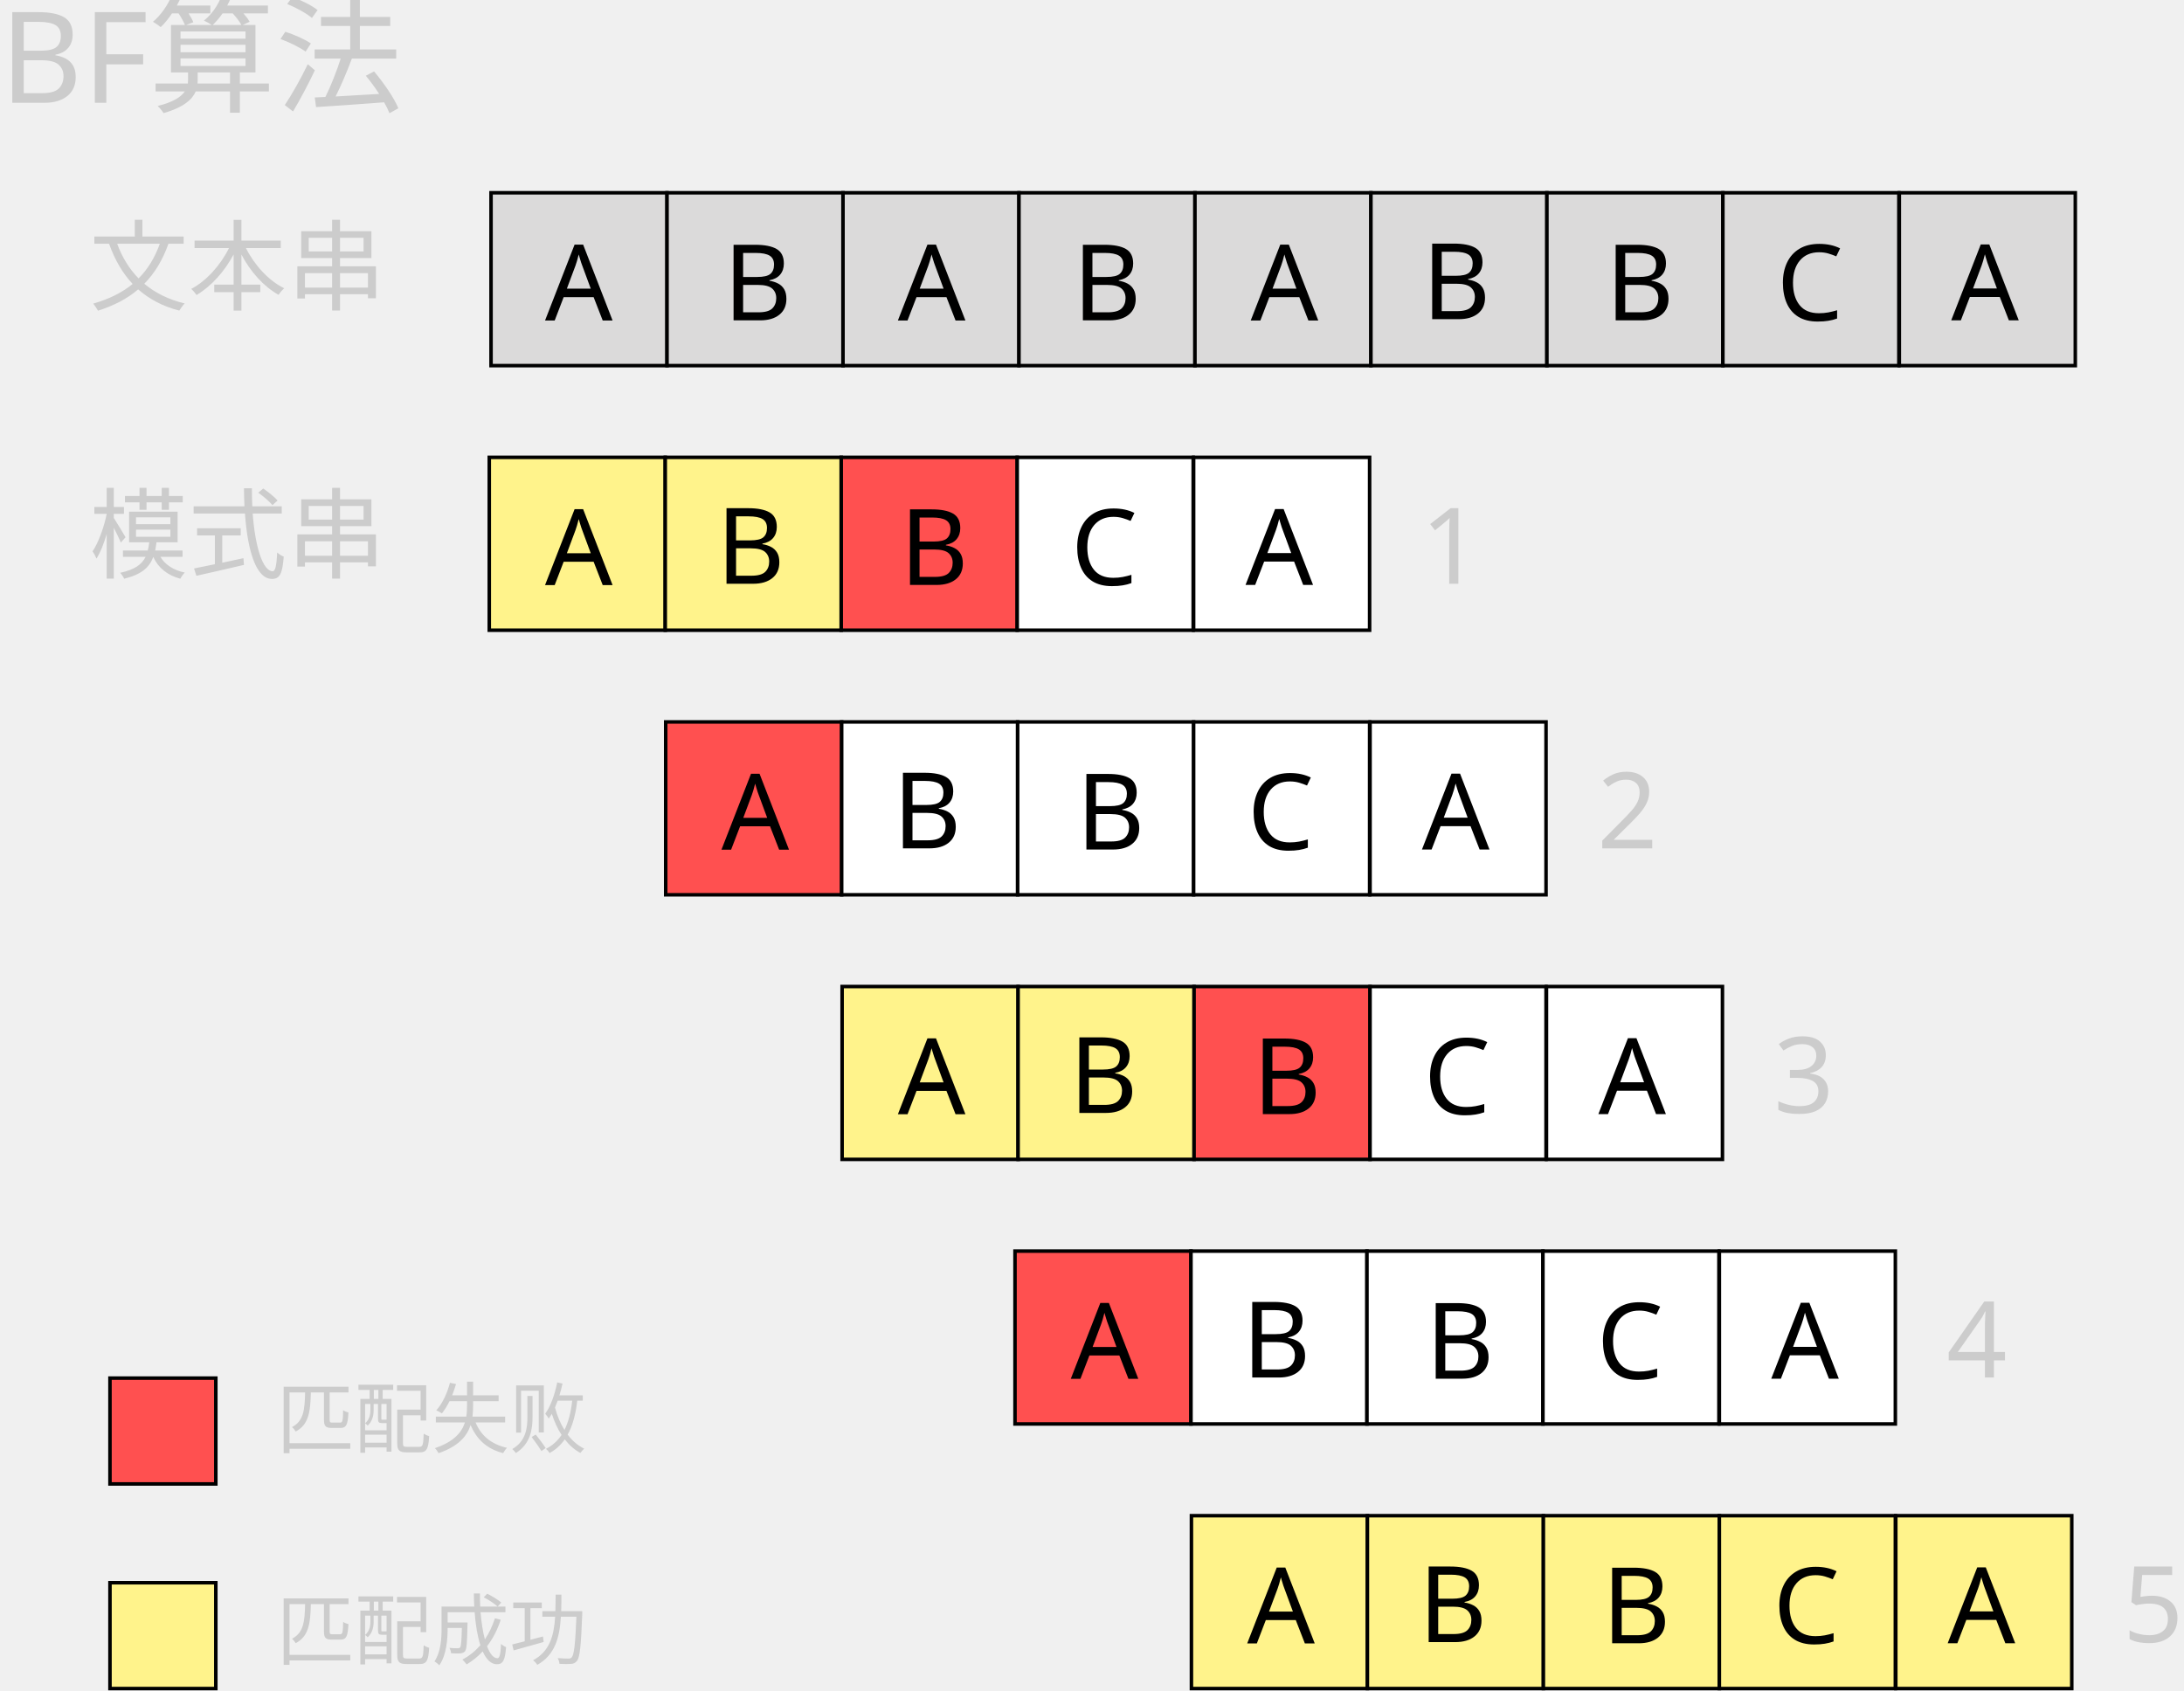
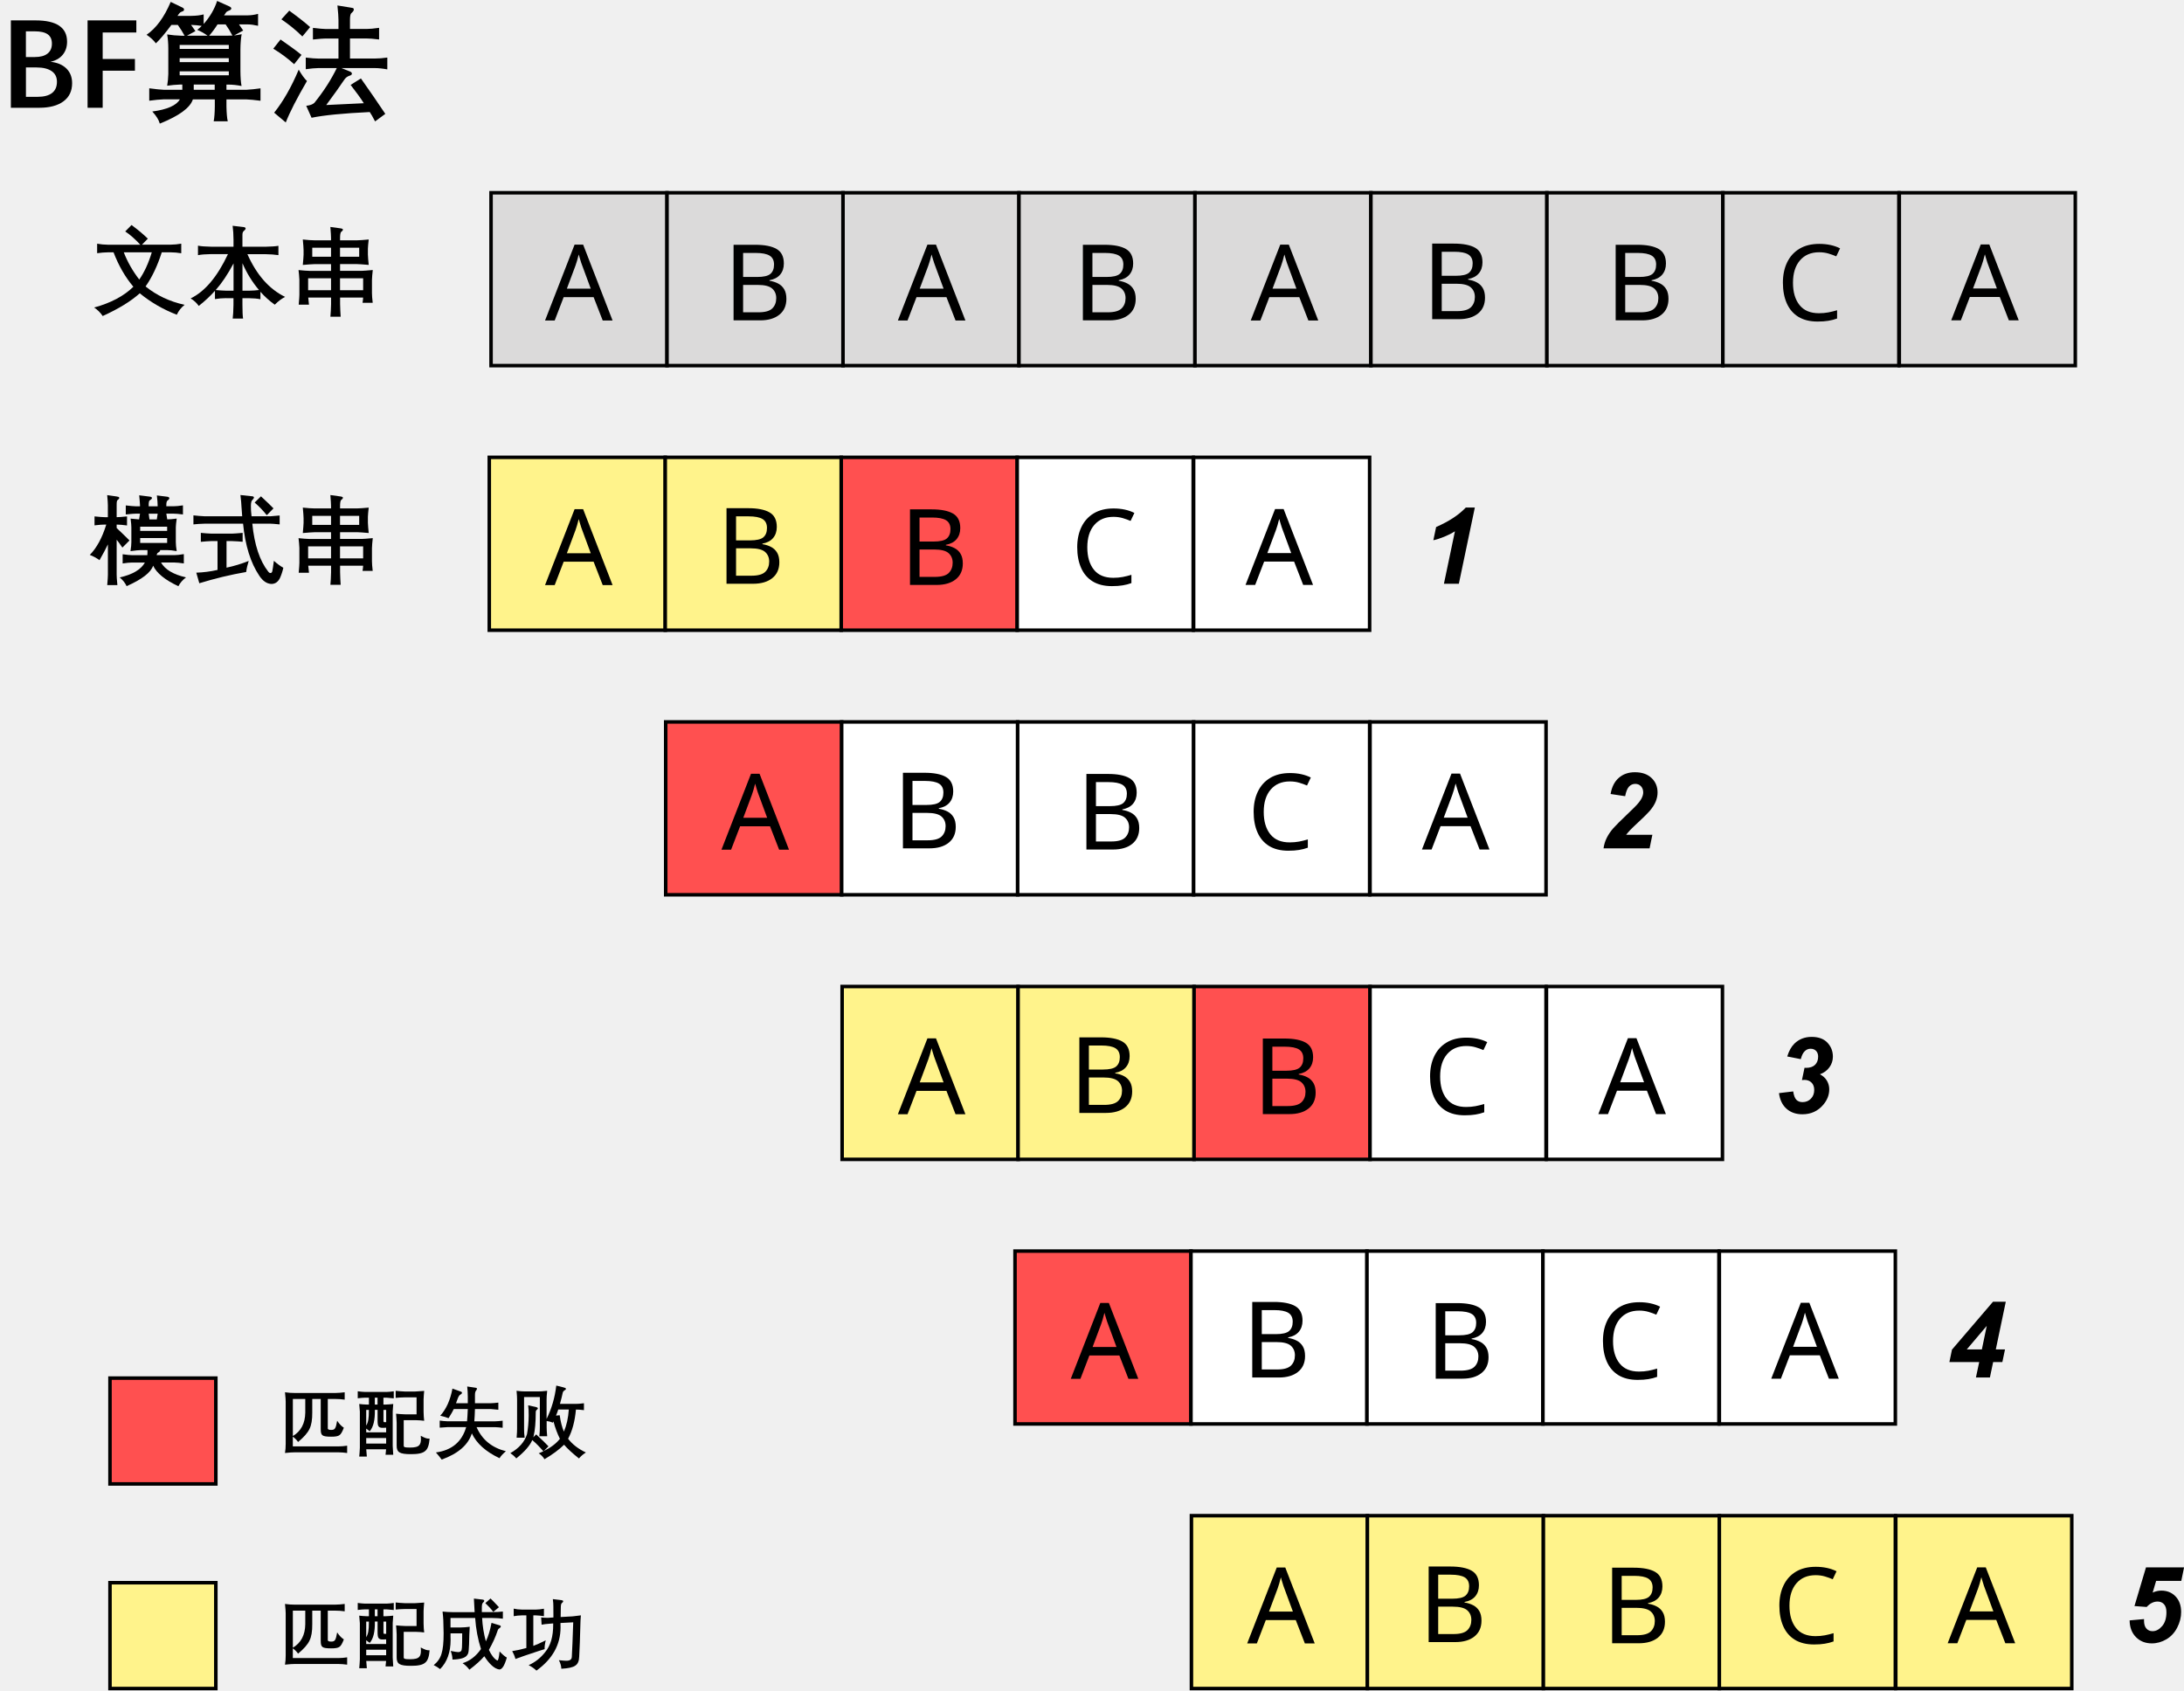
- <svg xmlns="http://www.w3.org/2000/svg" version="1.1" id="图层_1" x="0px" y="0px" viewBox="0 0 618.977 479.142" style="enable-background:new 0 0 618.977 479.142;" xml:space="preserve">
+ <svg xmlns="http://www.w3.org/2000/svg" version="1.1" id="图层_1" x="0px" y="0px" viewBox="0 0 618.98 479.14" style="enable-background:new 0 0 618.98 479.14;" xml:space="preserve">
  <style type="text/css">
	.st0{fill:#DBDADA;stroke:#000000;stroke-miterlimit:10;}
	.st1{font-family:'ArialMT';}
	.st2{font-size:30px;}
- 	.st3{fill:#CCCCCC;}
- 	.st4{font-family:'DengXian-Bold';}
- 	.st5{font-size:28px;}
- 	.st6{fill:#FFF38B;stroke:#000000;stroke-miterlimit:10;}
- 	.st7{fill:#FF5050;stroke:#000000;stroke-miterlimit:10;}
- 	.st8{font-size:22px;}
- 	.st9{font-size:36px;}
- 	.st10{fill:#FFFFFF;stroke:#000000;stroke-miterlimit:10;}
- 	.st11{font-family:'Arial-BoldItalicMT';}
+ 	.st3{fill:#FFF38B;stroke:#000000;stroke-miterlimit:10;}
+ 	.st4{fill:#FF5050;stroke:#000000;stroke-miterlimit:10;}
+ 	.st5{fill:#FFFFFF;stroke:#000000;stroke-miterlimit:10;}
</style>
-   <rect x="139.167" y="54.642" class="st0" width="49.875" height="49" />
-   <rect x="189.042" y="54.642" class="st0" width="49.875" height="49" />
-   <rect x="238.917" y="54.642" class="st0" width="49.875" height="49" />
-   <rect x="288.792" y="54.642" class="st0" width="49.875" height="49" />
-   <rect x="338.667" y="54.642" class="st0" width="49.875" height="49" />
-   <rect x="388.542" y="54.642" class="st0" width="49.875" height="49" />
-   <rect x="438.417" y="54.642" class="st0" width="49.875" height="49" />
-   <rect x="488.292" y="54.642" class="st0" width="49.875" height="49" />
+   <rect x="139.17" y="54.64" class="st0" width="49.88" height="49" />
+   <rect x="189.04" y="54.64" class="st0" width="49.88" height="49" />
+   <rect x="238.92" y="54.64" class="st0" width="49.88" height="49" />
+   <rect x="288.79" y="54.64" class="st0" width="49.88" height="49" />
+   <rect x="338.67" y="54.64" class="st0" width="49.88" height="49" />
+   <rect x="388.54" y="54.64" class="st0" width="49.88" height="49" />
+   <rect x="438.42" y="54.64" class="st0" width="49.88" height="49" />
+   <rect x="488.29" y="54.64" class="st0" width="49.88" height="49" />
  <text transform="matrix(1 0 0 1 154.4731 90.8511)" class="st1 st2">A</text>
  <text transform="matrix(1 0 0 1 254.4731 90.8511)" class="st1 st2">A</text>
  <text transform="matrix(1 0 0 1 205 90.8081)" class="st1 st2">B</text>
  <text transform="matrix(1 0 0 1 354.4731 90.8511)" class="st1 st2">A</text>
  <text transform="matrix(1 0 0 1 304 90.8081)" class="st1 st2">B</text>
  <text transform="matrix(1 0 0 1 403 90.4751)" class="st1 st2">B</text>
-   <rect x="538.292" y="54.642" class="st0" width="49.875" height="49" />
+   <rect x="538.29" y="54.64" class="st0" width="49.88" height="49" />
  <text transform="matrix(1 0 0 1 455 90.8081)" class="st1 st2">B</text>
  <text transform="matrix(1 0 0 1 503.4731 90.8511)" class="st1 st2">C</text>
  <text transform="matrix(1 0 0 1 553 90.8081)" class="st1 st2">A</text>
-   <text transform="matrix(1 0 0 1 25.333 85.8081)" class="st3 st4 st5">文本串</text>
-   <text transform="matrix(1 0 0 1 25.333 161.8081)" class="st3 st4 st5">模式串</text>
-   <rect x="31.167" y="448.642" class="st6" width="30" height="30" />
-   <rect x="31.167" y="390.642" class="st7" width="30" height="30" />
-   <text transform="matrix(1 0 0 1 78.333 410.1416)" class="st3 st4 st8">匹配失败</text>
-   <text transform="matrix(1 0 0 1 78.333 470.1416)" class="st3 st4 st8">匹配成功</text>
-   <text transform="matrix(1 0 0 1 0 29.1416)" class="st3 st4 st9">BF算法</text>
-   <rect x="138.667" y="129.642" class="st6" width="49.875" height="49" />
-   <rect x="188.542" y="129.642" class="st6" width="49.875" height="49" />
-   <rect x="238.417" y="129.642" class="st7" width="49.875" height="49" />
-   <rect x="288.292" y="129.642" class="st10" width="49.875" height="49" />
+   <g>
+     <path d="M35.49,65.61l1.79-1.83c0.14,0.11,0.33,0.26,0.59,0.45c1.53,1.16,2.88,2.3,4.03,3.42l-1.67,1.71h8   c1.13-0.02,2.18-0.11,3.14-0.29v2.72c-0.98-0.17-2.01-0.26-3.09-0.27h-2.43c-1.24,3.86-2.77,7.09-4.59,9.68   c3.14,2.54,6.83,4.28,11.06,5.21c-0.98,0.77-1.71,1.71-2.21,2.8c-3.84-1.47-7.34-3.49-10.5-6.07c-2.5,2.25-6,4.4-10.5,6.44   c-0.67-0.98-1.48-1.79-2.43-2.41c4.74-1.29,8.44-3.26,11.12-5.89c-2.31-2.73-4.18-5.98-5.62-9.76h-1.49   c-1.05,0.02-2.1,0.1-3.16,0.25v-2.69c0.98,0.18,2,0.28,3.05,0.29h9.19C38.24,67.72,36.82,66.47,35.49,65.61z M35.08,71.52   c1.05,2.72,2.51,5.29,4.39,7.72c1.45-2.08,2.63-4.65,3.55-7.72H35.08z" />
+     <path d="M64.11,84.51c-1.12,0.01-2.18,0.1-3.19,0.27v-2.35c-1.27,1.44-2.8,2.87-4.59,4.29c-0.58-0.84-1.35-1.55-2.3-2.13   c4.05-1.96,7.57-6.15,10.58-12.56H59.8c-1.57,0.02-2.8,0.12-3.69,0.3v-2.69c0.86,0.17,2.09,0.27,3.69,0.29h6.38v-2.05   c-0.01-1.37-0.09-2.66-0.25-3.88l3.1,0.36c0.37,0.05,0.57,0.18,0.58,0.38c0.01,0.2-0.15,0.44-0.5,0.71   c-0.26,0.22-0.4,0.57-0.4,1.07v3.42h6.51c1.59-0.03,2.82-0.11,3.69-0.26v2.64c-1.04-0.16-2.27-0.25-3.69-0.27h-5.1   c2.62,5.88,6.18,9.92,10.69,12.11c-0.97,0.48-1.95,1.22-2.94,2.21c-1.53-1.1-2.88-2.32-4.06-3.66v2.12   c-0.89-0.19-1.96-0.29-3.19-0.3h-1.91v1.87c0,1.83,0.06,3.13,0.18,3.9h-2.94c0.12-0.88,0.19-2.18,0.22-3.9v-1.87H64.11z    M66.18,74.68c-1.61,3.04-3.29,5.55-5.04,7.53c1.18,0.11,2.17,0.17,2.97,0.19h2.08V74.68z M70.64,82.4   c0.98-0.02,1.9-0.08,2.76-0.19c-1.91-2.26-3.47-4.79-4.68-7.59v7.78H70.64z" />
+     <path d="M84.61,76.55c1.22,0.13,2.25,0.21,3.08,0.23h6.13v-1.91h-4.65c-0.78,0.02-1.9,0.1-3.35,0.23c0.13-1.37,0.2-2.34,0.22-2.91   v-1.26c-0.01-0.6-0.08-1.61-0.22-3.04c1.38,0.15,2.49,0.22,3.35,0.23h4.65v-0.67c0-0.52-0.06-1.56-0.19-3.12l2.67,0.37   c0.56,0.06,0.85,0.18,0.89,0.34c0.05,0.16-0.13,0.42-0.56,0.75c-0.16,0.25-0.25,0.83-0.25,1.74v0.59h4.76   c0.69-0.01,1.81-0.09,3.36-0.23c-0.13,1.1-0.21,1.96-0.23,2.58v1.71c0.03,0.71,0.1,1.68,0.23,2.91c-1.66-0.15-2.78-0.22-3.36-0.23   h-4.76v1.91h6.15c0.42,0,1.46-0.08,3.12-0.23c-0.13,1.12-0.21,2.06-0.23,2.83v3.73c0,0.62,0.07,1.53,0.21,2.73h-2.88   c0.11-0.63,0.16-1.12,0.16-1.48h-6.52v1.87c0.03,1.27,0.08,2.45,0.16,3.55h-2.91c0.09-0.87,0.15-2.05,0.19-3.55v-1.87h-6.47   c0.04,0.52,0.1,1.19,0.21,2.01h-2.91c0.13-1.51,0.19-2.44,0.19-2.78v-4.28C84.8,78.33,84.72,77.4,84.61,76.55z M93.82,82.27v-3.39   h-6.49v3.39H93.82z M88.5,70.22v2.56h5.32v-2.56H88.5z M96.37,70.22v2.56h5.43v-2.56H96.37z M96.37,78.88v3.39h6.55v-3.39H96.37z" />
+   </g>
+   <g>
+     <path d="M30.12,148.7h-0.45c-0.55-0.01-1.51,0.06-2.88,0.22v-2.54c1.36,0.14,2.32,0.21,2.88,0.22h0.9v-3.39   c0-0.52-0.06-1.47-0.19-2.86l2.6,0.37c0.48,0.07,0.74,0.16,0.77,0.25c0.03,0.1,0.05,0.16,0.05,0.2c0,0.16-0.16,0.36-0.48,0.59   c-0.18,0.06-0.27,0.55-0.26,1.45v3.39c0.57,0,1.55-0.07,2.94-0.22v2.57c-1.19-0.16-2.17-0.25-2.94-0.25v0.97   c1.57,1.49,2.78,2.66,3.64,3.53l-2.01,2.02c-0.05-0.06-0.11-0.16-0.21-0.29c-0.62-0.92-1.09-1.56-1.42-1.93v9.91   c-0.01,0.44,0.06,1.42,0.21,2.94h-2.88c0.13-1.45,0.19-2.43,0.19-2.94v-8.6c-0.56,1.19-1.35,2.68-2.38,4.48   c-0.85-0.62-1.76-1.12-2.75-1.49C27.39,155.34,28.95,152.47,30.12,148.7z M38.53,143.52h1.15v-0.26c-0.01-0.53-0.09-1.48-0.23-2.86   l2.94,0.37c0.44,0.05,0.67,0.18,0.68,0.37c0.02,0.19-0.18,0.42-0.6,0.67c-0.23,0.09-0.34,0.57-0.33,1.45v0.26h2.54v-0.26   c0-0.59-0.07-1.53-0.22-2.82l2.91,0.36c0.37,0.05,0.58,0.17,0.62,0.38c0.02,0.22-0.14,0.45-0.48,0.68   c-0.26,0.15-0.38,0.61-0.37,1.39v0.26h2c0.73,0,1.63-0.09,2.71-0.26v2.58c-1.17-0.15-2.07-0.23-2.71-0.23h-2   c0.02,0.18,0.07,0.51,0.15,0.98c0.05,0.29,0.09,0.51,0.11,0.64c0.63,0,1.52-0.07,2.68-0.22c-0.16,1.19-0.25,2.01-0.25,2.49v4.17   c0,0.67,0.08,1.53,0.25,2.56c-1.11-0.2-2.02-0.3-2.73-0.29h-1.97c0.05,0.25-0.16,0.5-0.62,0.75c-0.16,0.08-0.29,0.31-0.38,0.68   h5.03c0.73-0.01,1.63-0.1,2.69-0.29v2.64c-1.1-0.16-2-0.25-2.69-0.26h-3.77c1.13,2,3.49,3.4,7.08,4.22   c-0.96,0.72-1.68,1.55-2.16,2.5c-3.78-1.76-6.17-3.7-7.16-5.82c-0.63,1.92-3.13,3.86-7.51,5.8c-0.42-0.9-1.07-1.73-1.96-2.47   c3.65-0.82,6.03-2.23,7.14-4.22h-3.64c-0.65,0-1.54,0.09-2.67,0.26v-2.61c1.23,0.17,2.12,0.26,2.67,0.26h4.33   c0.03-0.2,0.04-0.46,0.04-0.79c0-0.22,0-0.43-0.01-0.64h-2.01c-0.5,0-1.44,0.1-2.8,0.29c0.17-1.05,0.25-1.9,0.25-2.56v-4.12   c0.01-0.48-0.06-1.33-0.22-2.54c1.19,0.13,2,0.2,2.41,0.22c0.02-0.14,0.05-0.36,0.11-0.67c0.09-0.51,0.14-0.83,0.15-0.96h-1.15   c-0.4-0.01-1.36,0.07-2.88,0.23v-2.56C37.01,143.43,37.97,143.51,38.53,143.52z M39.73,150.49h7.64v-1.2h-7.64V150.49z    M39.73,152.52v1.38h7.64v-1.38H39.73z M42.14,145.61c0.06,0.6,0.14,1.14,0.22,1.63h2.08c0.13-0.73,0.21-1.27,0.25-1.63H42.14z" />
+     <path d="M58.06,146.35h10.58c-0.05-0.37-0.1-1.11-0.16-2.2c-0.01-0.17-0.02-0.3-0.03-0.38c-0.03-0.83-0.13-1.98-0.31-3.45   l3.42,0.37c0.27,0.05,0.41,0.16,0.41,0.33c0,0.17-0.15,0.41-0.44,0.71c-0.26,0.19-0.41,0.73-0.42,1.61   c-0.02,0.86,0.04,1.86,0.18,3.01h5.32c0.39-0.01,1.28-0.09,2.65-0.23v2.53c-1.34-0.14-2.22-0.21-2.65-0.21h-5.1   c0.59,6,2.1,10.53,4.51,13.59c0.22,0.29,0.44,0.43,0.68,0.4c0.23-0.02,0.39-0.19,0.47-0.49s0.23-1.3,0.45-2.97   c0.94,0.84,1.83,1.5,2.68,1.97c-0.21,0.98-0.52,1.94-0.94,2.88c-0.54,1.12-1.34,1.69-2.42,1.71c-1.29-0.05-2.44-0.81-3.43-2.3   c-2.48-3.67-4.02-8.6-4.62-14.79H58.06c-1.29,0.04-2.37,0.1-3.24,0.21v-2.56C55.8,146.2,56.88,146.29,58.06,146.35z M55.63,162.33   c2-0.06,4-0.32,6.02-0.78v-8.18h-1.65c-0.98,0.04-2.01,0.11-3.08,0.22v-2.54c1.09,0.11,2.12,0.18,3.08,0.22h5.69   c0.77-0.03,1.8-0.1,3.08-0.22v2.52c-0.91-0.09-1.94-0.15-3.08-0.19H64.2v7.53c2.11-0.44,4.21-1.08,6.29-1.91   c-0.35,1.08-0.59,2.12-0.72,3.14c-4.47,0.77-8.89,1.84-13.28,3.19L55.63,162.33z M72.17,142.45l1.79-1.76   c1.59,1.47,2.78,2.61,3.55,3.42l-1.9,1.93C74.55,144.71,73.4,143.52,72.17,142.45z" />
+     <path d="M84.61,152.55c1.22,0.13,2.25,0.21,3.08,0.23h6.13v-1.91h-4.65c-0.78,0.02-1.9,0.1-3.35,0.23c0.13-1.37,0.2-2.34,0.22-2.91   v-1.26c-0.01-0.6-0.08-1.61-0.22-3.04c1.38,0.15,2.49,0.22,3.35,0.23h4.65v-0.67c0-0.52-0.06-1.56-0.19-3.12l2.67,0.37   c0.56,0.06,0.85,0.18,0.89,0.34c0.05,0.16-0.13,0.42-0.56,0.75c-0.16,0.25-0.25,0.83-0.25,1.74v0.59h4.76   c0.69-0.01,1.81-0.09,3.36-0.23c-0.13,1.1-0.21,1.96-0.23,2.58v1.71c0.03,0.71,0.1,1.68,0.23,2.91c-1.66-0.15-2.78-0.22-3.36-0.23   h-4.76v1.91h6.15c0.42,0,1.46-0.08,3.12-0.23c-0.13,1.12-0.21,2.06-0.23,2.83v3.73c0,0.62,0.07,1.53,0.21,2.73h-2.88   c0.11-0.63,0.16-1.12,0.16-1.48h-6.52v1.87c0.03,1.27,0.08,2.45,0.16,3.55h-2.91c0.09-0.87,0.15-2.05,0.19-3.55v-1.87h-6.47   c0.04,0.52,0.1,1.19,0.21,2.01h-2.91c0.13-1.51,0.19-2.44,0.19-2.78v-4.28C84.8,154.33,84.72,153.4,84.61,152.55z M93.82,158.27   v-3.39h-6.49v3.39H93.82z M88.5,146.22v2.56h5.32v-2.56H88.5z M96.37,146.22v2.56h5.43v-2.56H96.37z M96.37,154.88v3.39h6.55v-3.39   H96.37z" />
+   </g>
+   <rect x="31.17" y="448.64" class="st3" width="30" height="30" />
+   <rect x="31.17" y="390.64" class="st4" width="30" height="30" />
+   <g>
+     <path d="M80.77,394.66c0.97,0.14,1.9,0.21,2.79,0.2H95c0.85-0.01,1.75-0.08,2.69-0.2v2.09c-0.87-0.13-1.77-0.19-2.69-0.19H92.9   v8.27c-0.04,0.35,0.29,0.52,1.01,0.5c0.52,0.01,0.87-0.14,1.05-0.47c0.21-0.29,0.41-1,0.6-2.13c0.59,0.9,1.22,1.55,1.89,1.98   c-0.44,1.18-0.86,1.88-1.25,2.11c-0.38,0.3-1.16,0.44-2.34,0.43c-1.32,0.01-2.14-0.12-2.46-0.4c-0.19-0.14-0.32-0.34-0.39-0.61   c-0.07-0.24-0.11-0.64-0.11-1.19v-8.49h-2.4v3.85c0.02,2.02-0.24,3.56-0.78,4.63c-0.5,1.1-1.58,2.33-3.24,3.71   c-0.37-0.54-0.86-1.04-1.49-1.51V410h12.89c0.81,0,1.65-0.07,2.51-0.2v2.07c-0.91-0.12-1.75-0.19-2.51-0.19H83.52   c-0.59-0.01-1.5,0.06-2.75,0.19c0.14-0.77,0.2-1.66,0.2-2.66v-11.88C80.98,396.9,80.91,396.02,80.77,394.66z M83,396.56v10.51   c2.31-1.38,3.48-3.59,3.52-6.66v-3.85H83z" />
+     <path d="M111.6,394.38v2c-0.93-0.11-1.62-0.17-2.07-0.19h-0.86v1.96h0.53c0.79-0.03,1.54-0.09,2.25-0.17   c-0.09,0.93-0.14,1.62-0.15,2.06v9.82c0.03,0.79,0.08,1.64,0.15,2.52h-2.18c0.01-0.06,0.02-0.17,0.03-0.31   c0.09-0.69,0.13-1.1,0.13-1.25h-5.63c0.01,0.08,0.02,0.21,0.03,0.4c0.06,0.82,0.1,1.37,0.14,1.67h-2.16   c0.08-0.77,0.14-1.61,0.18-2.52v-10.24c-0.02-0.49-0.08-1.21-0.18-2.15c0.72,0.09,1.48,0.15,2.29,0.17h0.46v-1.96h-1.05   c-0.52,0.01-1.22,0.07-2.12,0.17v-1.98c0.8,0.11,1.51,0.17,2.12,0.19h6C110.17,394.55,110.86,394.48,111.6,394.38z M104.78,405.71   c-0.27-0.22-0.6-0.48-0.99-0.76v1.07h5.65v-1.32c-0.21,0.03-0.54,0.04-0.99,0.04c-0.62,0.01-1.01-0.15-1.19-0.47   c-0.1-0.16-0.17-0.38-0.2-0.67c-0.04-0.25-0.05-0.66-0.05-1.24v-2.71h-0.77C106.3,402.51,105.82,404.53,104.78,405.71z    M103.79,399.66v4.45c0.3-0.5,0.5-1.06,0.6-1.69c0.11-0.6,0.16-1.52,0.16-2.76H103.79z M109.44,407.63h-5.65v1.58h5.65V407.63z    M106.23,396.19v1.96H107v-1.96H106.23z M108.92,403.14c0.26,0,0.44-0.01,0.53-0.02v-3.46h-0.77v2.93   C108.66,402.97,108.74,403.15,108.92,403.14z M120.22,402.74c-0.64-0.09-1.41-0.15-2.31-0.17h-3.49v7.14   c-0.02,0.26,0.08,0.44,0.31,0.51c0.23,0.08,0.73,0.11,1.49,0.11c1.35,0.01,2.21-0.21,2.6-0.68c0.32-0.32,0.48-0.9,0.48-1.73   c0-0.28-0.02-0.59-0.05-0.92c0.64,0.34,1.13,0.57,1.47,0.67c0.34,0.11,0.68,0.16,1.04,0.13c-0.14,1.82-0.56,2.99-1.28,3.52   c-0.67,0.61-2.01,0.9-4.03,0.88c-1.59,0.01-2.66-0.15-3.22-0.5c-0.56-0.32-0.83-0.96-0.81-1.94v-6.47   c-0.04-0.95-0.09-1.8-0.17-2.55c0.87,0.09,1.73,0.14,2.56,0.17h3.25v-4.81h-3.37c-0.99,0.02-1.84,0.07-2.55,0.15v-2.01   c0.71,0.09,1.56,0.16,2.55,0.2h2.98c0.84-0.04,1.69-0.09,2.55-0.17c-0.08,0.81-0.14,1.62-0.17,2.42v3.51   C120.07,401.16,120.12,402,120.22,402.74z" />
+     <path d="M123.55,411.72c4.5-0.62,7.36-3.01,8.57-7.18h-5.34c-0.26,0-0.98,0.05-2.16,0.15v-2c0.75,0.1,1.47,0.17,2.16,0.19h5.59   c0.08-0.84,0.15-1.99,0.21-3.47h-3.97c-0.26,0.56-0.72,1.37-1.38,2.43c-0.05,0.07-0.09,0.13-0.11,0.16c-0.8-0.3-1.59-0.53-2.35-0.7   c1.68-1.83,2.84-4.39,3.46-7.68l2.37,0.84c0.24,0.09,0.35,0.21,0.33,0.39c-0.03,0.17-0.18,0.32-0.44,0.47   c-0.27,0.12-0.53,0.5-0.77,1.14l-0.48,1.3h3.34v-1.93c-0.01-1.03-0.07-1.97-0.17-2.81l2.35,0.35c0.24,0.04,0.37,0.09,0.39,0.16   c0.02,0.07,0.03,0.12,0.03,0.15c0,0.12-0.08,0.28-0.24,0.47c-0.23,0.26-0.34,0.72-0.33,1.39v2.22h4.55   c0.52-0.01,1.21-0.07,2.08-0.17v2.02c-1.17-0.13-1.87-0.19-2.08-0.19h-4.55c-0.04,1.36-0.1,2.52-0.18,3.47h5.94   c0.49-0.01,1.19-0.07,2.09-0.17v2c-0.9-0.1-1.59-0.16-2.09-0.17h-5.3c1.55,3.54,4.33,5.82,8.31,6.82c-0.86,0.73-1.46,1.39-1.8,1.98   c-3.9-1.84-6.52-4.19-7.85-7.04c-1.03,3.27-3.89,5.75-8.56,7.43C124.83,413.23,124.28,412.56,123.55,411.72z" />
+     <path d="M148.69,407.53h-2.27c0.09-1.17,0.14-2.02,0.13-2.55v-8.25c0.01-0.44-0.04-1.27-0.15-2.49c1.04,0.13,1.83,0.19,2.37,0.18   h3.7c0.57,0.01,1.44-0.05,2.61-0.18c-0.12,1.15-0.18,1.99-0.17,2.54v5.44c1.43-2.89,2.35-6.05,2.75-9.46l2,0.5   c0.44,0.12,0.67,0.22,0.69,0.3c0.02,0.08,0.04,0.13,0.04,0.15c0,0.14-0.15,0.29-0.46,0.45c-0.26,0.17-0.42,0.44-0.48,0.79   c-0.13,0.67-0.38,1.67-0.75,3h4.49c0.49,0.01,1.26-0.05,2.31-0.18v1.96c-0.93-0.12-1.69-0.18-2.27-0.17   c-0.3,3.32-1.04,6.08-2.22,8.27c1.2,1.58,2.88,2.88,5.04,3.9c-0.81,0.51-1.46,1.07-1.96,1.69c-1.86-1.48-3.27-2.77-4.22-3.89   c-1.43,1.4-3.29,2.78-5.56,4.11c-0.39-0.67-0.93-1.22-1.63-1.68c0.31-0.11,0.76-0.3,1.32-0.57c-1-1.18-2.05-2.25-3.15-3.19   c-0.63,1.54-2.14,3.28-4.53,5.21c-0.44-0.54-1.01-1.04-1.69-1.49c2.46-1.39,4.04-3.18,4.73-5.37c0.3-1.63,0.46-3.4,0.48-5.32   c0.01-1.11-0.04-2.07-0.15-2.87l2.13,0.46c0.37,0.09,0.58,0.2,0.61,0.35c0.04,0.15-0.1,0.34-0.41,0.57h0.02   c-0.14,0.11-0.21,0.3-0.2,0.56c-0.01,2.85-0.2,5.06-0.57,6.64c-0.01,0.04-0.02,0.09-0.04,0.16c-0.04,0.14-0.06,0.25-0.09,0.32   l0.82-0.82c1.53,1.4,2.7,2.54,3.49,3.39l-1.36,1.34c1.98-0.96,3.52-2.12,4.6-3.48c-0.73-1.46-1.34-3.1-1.83-4.93l-0.17,0.35   c-0.58-0.24-1.17-0.4-1.76-0.46v1.8c0,0.62,0.05,1.45,0.15,2.51h-2.23c0.11-1.02,0.16-1.86,0.15-2.51v-8.6h-4.47v8.96   C148.5,405.66,148.57,406.51,148.69,407.53z M161.21,399.55h-3c-0.14,0.5-0.35,1.07-0.63,1.72c0.09-0.01,0.23-0.02,0.41-0.04   c0.15-0.02,0.37-0.04,0.64-0.06c0.26,1.88,0.66,3.43,1.19,4.64C160.59,404.01,161.05,401.93,161.21,399.55z" />
+   </g>
+   <g>
+     <path d="M80.77,454.66c0.97,0.14,1.9,0.21,2.79,0.2H95c0.85-0.01,1.75-0.08,2.69-0.2v2.09c-0.87-0.13-1.77-0.19-2.69-0.19H92.9   v8.27c-0.04,0.35,0.29,0.52,1.01,0.5c0.52,0.01,0.87-0.14,1.05-0.47c0.21-0.29,0.41-1,0.6-2.13c0.59,0.9,1.22,1.55,1.89,1.98   c-0.44,1.18-0.86,1.88-1.25,2.11c-0.38,0.3-1.16,0.44-2.34,0.43c-1.32,0.01-2.14-0.12-2.46-0.4c-0.19-0.14-0.32-0.34-0.39-0.61   c-0.07-0.24-0.11-0.64-0.11-1.19v-8.49h-2.4v3.85c0.02,2.02-0.24,3.56-0.78,4.63c-0.5,1.1-1.58,2.33-3.24,3.71   c-0.37-0.54-0.86-1.04-1.49-1.51V470h12.89c0.81,0,1.65-0.07,2.51-0.2v2.07c-0.91-0.12-1.75-0.19-2.51-0.19H83.52   c-0.59-0.01-1.5,0.06-2.75,0.19c0.14-0.77,0.2-1.66,0.2-2.66v-11.88C80.98,456.9,80.91,456.02,80.77,454.66z M83,456.56v10.51   c2.31-1.38,3.48-3.59,3.52-6.66v-3.85H83z" />
+     <path d="M111.6,454.38v2c-0.93-0.11-1.62-0.17-2.07-0.19h-0.86v1.96h0.53c0.79-0.03,1.54-0.09,2.25-0.17   c-0.09,0.93-0.14,1.62-0.15,2.06v9.82c0.03,0.79,0.08,1.64,0.15,2.52h-2.18c0.01-0.06,0.02-0.17,0.03-0.31   c0.09-0.69,0.13-1.1,0.13-1.25h-5.63c0.01,0.08,0.02,0.21,0.03,0.4c0.06,0.82,0.1,1.37,0.14,1.67h-2.16   c0.08-0.77,0.14-1.61,0.18-2.52v-10.24c-0.02-0.49-0.08-1.21-0.18-2.15c0.72,0.09,1.48,0.15,2.29,0.17h0.46v-1.96h-1.05   c-0.52,0.01-1.22,0.07-2.12,0.17v-1.98c0.8,0.11,1.51,0.17,2.12,0.19h6C110.17,454.55,110.86,454.48,111.6,454.38z M104.78,465.71   c-0.27-0.22-0.6-0.48-0.99-0.76v1.07h5.65v-1.32c-0.21,0.03-0.54,0.04-0.99,0.04c-0.62,0.01-1.01-0.15-1.19-0.47   c-0.1-0.16-0.17-0.38-0.2-0.67c-0.04-0.25-0.05-0.66-0.05-1.24v-2.71h-0.77C106.3,462.51,105.82,464.53,104.78,465.71z    M103.79,459.66v4.45c0.3-0.5,0.5-1.06,0.6-1.69c0.11-0.6,0.16-1.52,0.16-2.76H103.79z M109.44,467.63h-5.65v1.58h5.65V467.63z    M106.23,456.19v1.96H107v-1.96H106.23z M108.92,463.14c0.26,0,0.44-0.01,0.53-0.02v-3.46h-0.77v2.93   C108.66,462.97,108.74,463.15,108.92,463.14z M120.22,462.74c-0.64-0.09-1.41-0.15-2.31-0.17h-3.49v7.14   c-0.02,0.26,0.08,0.44,0.31,0.51c0.23,0.08,0.73,0.11,1.49,0.11c1.35,0.01,2.21-0.21,2.6-0.68c0.32-0.32,0.48-0.9,0.48-1.73   c0-0.28-0.02-0.59-0.05-0.92c0.64,0.34,1.13,0.57,1.47,0.67c0.34,0.11,0.68,0.16,1.04,0.13c-0.14,1.82-0.56,2.99-1.28,3.52   c-0.67,0.61-2.01,0.9-4.03,0.88c-1.59,0.01-2.66-0.15-3.22-0.5c-0.56-0.32-0.83-0.96-0.81-1.94v-6.47   c-0.04-0.95-0.09-1.8-0.17-2.55c0.87,0.09,1.73,0.14,2.56,0.17h3.25v-4.81h-3.37c-0.99,0.02-1.84,0.07-2.55,0.15v-2.01   c0.71,0.09,1.56,0.16,2.55,0.2h2.98c0.84-0.04,1.69-0.09,2.55-0.17c-0.08,0.81-0.14,1.62-0.17,2.42v3.51   C120.07,461.16,120.12,462,120.22,462.74z" />
+     <path d="M122.92,472c1.11-0.89,1.85-1.96,2.21-3.21c0.41-1.27,0.61-3.21,0.6-5.83c0-1.01-0.03-2.24-0.09-3.7   c-0.03-0.65-0.1-1.46-0.21-2.44c0.87,0.1,1.88,0.16,3.01,0.17h6.08c-0.01-0.27-0.04-0.8-0.09-1.58c-0.06-1.1-0.1-1.86-0.12-2.27   l2.49,0.29c0.27,0.04,0.42,0.13,0.44,0.29s-0.09,0.35-0.33,0.57c-0.25,0.14-0.37,0.68-0.35,1.62v1.07h2.79   c1.41-0.01,2.47-0.07,3.17-0.17v2.03c-0.74-0.11-1.78-0.18-3.13-0.2h-2.75c0.11,2.26,0.47,4.47,1.06,6.63   c0.68-1.4,1.21-3.15,1.6-5.24l2.31,0.69c0.23,0.08,0.33,0.2,0.32,0.36c-0.02,0.16-0.16,0.32-0.42,0.49   c-0.24,0.14-0.4,0.36-0.48,0.67c-0.57,1.74-1.4,3.55-2.47,5.44c0.72,1.54,1.5,2.54,2.36,3.01c0.01,0.01,0.03,0.01,0.05,0.01   c0.24,0,0.45-0.86,0.62-2.58c0.82,0.87,1.5,1.45,2.05,1.74c-0.63,2.25-1.34,3.38-2.12,3.38c-1.35-0.19-2.78-1.45-4.26-3.76   c-0.98,1.15-2.39,2.42-4.23,3.82c-0.54-0.75-1.19-1.36-1.93-1.85c2.04-0.61,3.78-1.94,5.22-4.01c-0.88-2.72-1.43-5.65-1.65-8.8   h-6.99v2.69h2.81c0.87-0.01,1.75-0.08,2.64-0.2c-0.05,0.61-0.09,1.36-0.12,2.25c-0.04,2.23-0.09,3.68-0.17,4.36   c-0.05,0.67-0.19,1.13-0.42,1.39c-0.49,0.81-1.89,1.24-4.18,1.3c-0.01-0.73-0.18-1.55-0.5-2.45c1.13,0.23,1.84,0.34,2.13,0.33   c0.34,0,0.59-0.09,0.77-0.28c0.16-0.09,0.25-0.45,0.29-1.06c0.04-0.57,0.06-1.9,0.06-3.97h-3.3v1.05c0.01,0.36,0.02,0.62,0.02,0.79   c0,3.53-0.99,6.29-2.98,8.29C124.14,472.66,123.53,472.29,122.92,472z M137.55,454.43l1.47-1.32c0.4,0.37,1.07,1.06,2,2.06   c0.17,0.19,0.3,0.33,0.39,0.42l-1.61,1.32C139.14,456.03,138.39,455.21,137.55,454.43z" />
+     <path d="M153.02,467.89c-0.09,0.03-0.24,0.08-0.44,0.14c-2.96,0.97-5.12,1.71-6.49,2.23c-0.23-0.82-0.54-1.56-0.92-2.23   c1.18-0.17,2.52-0.46,4.01-0.88v-9.25h-1.26c-0.8,0.01-1.58,0.09-2.33,0.23v-2.14c0.69,0.17,1.46,0.26,2.33,0.27h3.95   c0.65,0,1.41-0.08,2.29-0.25v2.12c-0.72-0.12-1.49-0.2-2.29-0.23h-0.72v8.65c0.93-0.34,2.11-0.86,3.52-1.58   c-0.25,1.03-0.35,1.87-0.31,2.5C153.85,467.61,153.4,467.75,153.02,467.89z M155.25,458.6l1.6-0.11c0-0.73-0.01-1.79-0.02-3.17   c0.01-0.54-0.04-1.22-0.15-2.03l2.44,0.29c0.31,0.04,0.47,0.13,0.49,0.3c0.02,0.16-0.11,0.35-0.39,0.56   c-0.19,0.12-0.28,0.59-0.28,1.41c-0.01,0.72-0.02,1.56-0.04,2.52l3.38-0.19c0.2-0.01,0.7-0.08,1.5-0.18   c0.35-0.04,0.63-0.08,0.85-0.11c-0.09,1.02-0.14,2-0.15,2.93c-0.08,3.36-0.19,6.31-0.33,8.84c-0.04,1.23-0.42,2.07-1.13,2.5   c-0.67,0.48-1.98,0.77-3.93,0.87c-0.02-0.77-0.25-1.58-0.7-2.43c1.1,0.11,1.79,0.17,2.06,0.16c1.04,0.02,1.58-0.34,1.61-1.08   c0.12-1.98,0.25-5.25,0.4-9.81l-3.61,0.19v0.4c0.01,0.28,0.02,0.56,0.02,0.84c0,4.9-2.28,8.98-6.84,12.26   c-0.54-0.55-1.28-1.07-2.2-1.55c1.85-0.83,3.4-2.06,4.66-3.67c1.56-1.85,2.32-4.48,2.29-7.87v-0.29l-1.16,0.1   c-0.69,0.04-1.39,0.13-2.12,0.26l-0.13-2.06C153.96,458.55,154.59,458.6,155.25,458.6z" />
+   </g>
+   <g>
+     <path d="M20.44,23.59c0,2.21-0.82,3.93-2.46,5.14s-3.93,1.82-6.87,1.82H3.08V5.78h6.98c5.96,0,8.95,2.01,8.95,6.03   c0,1.48-0.41,2.71-1.23,3.71s-1.98,1.66-3.48,2c1.93,0.2,3.44,0.83,4.53,1.91S20.44,21.89,20.44,23.59z M14.71,12.37   c0-1.21-0.4-2.09-1.2-2.65s-2.02-0.84-3.67-0.84h-2.5v7.29h2.53c1.58,0,2.78-0.33,3.6-0.98S14.71,13.6,14.71,12.37z M16.14,23.18   c0-1.34-0.51-2.35-1.52-3.03s-2.43-1.03-4.26-1.03H7.35v8.33h3.25c1.86,0,3.25-0.37,4.17-1.1S16.14,24.57,16.14,23.18z" />
+     <path d="M29.09,30.55h-4.27V5.78h13.82v3.43h-9.54v7.51h9.14v3.32h-9.14V30.55z" />
+     <path d="M61.54,0.26l3.5,1.58c0.39,0.19,0.56,0.4,0.51,0.63s-0.3,0.43-0.77,0.58c-0.34,0.12-0.59,0.3-0.76,0.54   c-0.05,0.07-0.11,0.17-0.19,0.3c-0.14,0.19-0.25,0.34-0.33,0.46h6.77c0.91-0.01,1.87-0.15,2.87-0.42v3.38   c-1.14-0.26-2.09-0.39-2.87-0.39h-2.53c0.06,0.08,0.15,0.21,0.26,0.39c0.42,0.64,0.73,1.09,0.93,1.34l-2.6,1.41   c0.75-0.08,1.47-0.21,2.16-0.37c-0.21,1.13-0.33,2.54-0.35,4.25v6.12c0.01,1.85,0.12,3.29,0.32,4.32c-1.27-0.26-2.51-0.39-3.74-0.4   h-0.54v1.48h5.55c1.38-0.08,2.75-0.22,4.1-0.42v3.52c-1.62-0.22-2.98-0.35-4.1-0.39h-5.55v2.02c0.04,1.91,0.16,3.31,0.37,4.2h-3.99   c0.2-1.01,0.3-2.41,0.32-4.2v-2.02h-6.22c-0.75,2.37-3.87,4.66-9.37,6.87c-0.27-1.04-0.98-2.19-2.13-3.43   c4.24-0.57,6.85-1.72,7.82-3.45h-4.57c-1.14,0.04-2.51,0.16-4.11,0.39v-3.52c1.86,0.25,3.23,0.39,4.11,0.42h5.26v-1.48h-0.69   c-1.18,0.04-2.38,0.15-3.6,0.33c0.19-1.09,0.29-2.19,0.32-3.29V13.8c0-1.51-0.11-2.86-0.32-4.04c1.28,0.21,2.63,0.33,4.06,0.37   h0.88c-0.55-1.03-1.19-2.05-1.92-3.06h-1.83c-1.7,2.3-3.16,4.04-4.39,5.22c-0.64-0.88-1.52-1.69-2.64-2.43   c2.72-1.86,5-4.97,6.84-9.32l3.36,1.62c0.28,0.15,0.42,0.33,0.42,0.53c0,0.05-0.02,0.13-0.05,0.26s-0.27,0.26-0.7,0.4   c-0.21,0.06-0.41,0.21-0.6,0.46C50.64,4,50.48,4.23,50.31,4.5h3.88c1.43-0.02,2.61-0.16,3.53-0.42V6.8   C59.51,4.78,60.78,2.6,61.54,0.26z M64.85,13.87v-1.13H50.92v1.13H64.85z M50.92,16.49v1.13h13.92v-1.13H50.92z M64.85,21.35v-1.13   H50.92v1.13H64.85z M54.19,7.06h-0.04c0.14,0.2,0.35,0.49,0.62,0.88c0.28,0.41,0.49,0.7,0.62,0.88l-2.41,1.3h5.85   c-0.91-0.68-1.89-1.23-2.92-1.65c0.02-0.02,0.06-0.06,0.12-0.11c0.5-0.4,0.88-0.74,1.14-1.02C56.17,7.18,55.18,7.09,54.19,7.06z    M54.91,25.45h5.94v-1.48h-5.94V25.45z M64.39,10.12c0.55,0,1.04-0.01,1.48-0.04c-0.55-1.07-1.19-2.12-1.92-3.16h-2.3   c-0.68,1.09-1.47,2.16-2.37,3.2H64.39z" />
+     <path d="M77.45,13.8l2.06-2.6c2.46,1.69,4.44,3.14,5.94,4.36l-2.09,2.64C81.7,16.66,79.73,15.19,77.45,13.8z M77.7,31.94   c2.55-3.18,4.88-7.24,6.96-12.2c0.82,1.43,1.6,2.51,2.34,3.23c-2.87,4.92-4.88,8.84-6.01,11.74L77.7,31.94z M79.75,5.48l2.23-2.46   c2.67,1.95,4.64,3.5,5.91,4.66l-2.2,2.65C83.94,8.6,81.96,6.98,79.75,5.48z M99.16,20.26c0.4,0.16,0.59,0.38,0.57,0.64   s-0.23,0.45-0.64,0.55c-0.59,0.19-1.07,0.53-1.44,1.04c-1.34,1.99-3.06,4.42-5.19,7.28l10.65-0.51c-0.88-1.41-2.13-3.13-3.74-5.19   l2.92-1.83c2.29,3.22,4.59,6.57,6.91,10.04l-2.9,2.13c-0.63-1.23-1.14-2.12-1.51-2.65c-7.54,0.36-13.03,0.9-16.49,1.62l-1.51-3.39   c1.04-0.11,1.81-0.38,2.3-0.83c2.61-3.23,4.73-6.52,6.36-9.86h-5.29c-0.91,0.01-2.08,0.12-3.5,0.32v-3.3   c1.54,0.19,2.7,0.28,3.5,0.28h5.77v-5.68h-3.64c-0.53-0.01-1.73,0.08-3.6,0.28v-3.3c1.75,0.21,2.95,0.32,3.6,0.32h3.64V5.66   c0-0.84-0.1-2.21-0.3-4.11l3.6,0.58c0.63,0.07,0.97,0.18,1,0.33s0.05,0.24,0.05,0.27c0,0.26-0.23,0.59-0.69,0.98   c-0.27,0.22-0.4,0.87-0.4,1.95v2.55h4.68c0.94,0,2.13-0.11,3.57-0.32v3.3c-1.58-0.2-2.77-0.29-3.57-0.28h-4.68v5.68h7.1   c1.07,0,2.23-0.09,3.48-0.28v3.36c-1.34-0.25-2.5-0.37-3.48-0.37h-9.51L99.16,20.26z" />
+   </g>
+   <rect x="138.67" y="129.64" class="st3" width="49.88" height="49" />
+   <rect x="188.54" y="129.64" class="st3" width="49.88" height="49" />
+   <rect x="238.42" y="129.64" class="st4" width="49.88" height="49" />
+   <rect x="288.29" y="129.64" class="st5" width="49.88" height="49" />
  <text transform="matrix(1 0 0 1 154.4731 165.8511)" class="st1 st2">A</text>
  <text transform="matrix(1 0 0 1 203 165.4751)" class="st1 st2">B</text>
-   <rect x="338.292" y="129.642" class="st10" width="49.875" height="49" />
+   <rect x="338.29" y="129.64" class="st5" width="49.88" height="49" />
  <text transform="matrix(1 0 0 1 255 165.8081)" class="st1 st2">B</text>
  <text transform="matrix(1 0 0 1 303.4731 165.8511)" class="st1 st2">C</text>
  <text transform="matrix(1 0 0 1 353 165.8081)" class="st1 st2">A</text>
-   <text transform="matrix(1 0 0 1 402.6665 165.4751)" class="st3 st11 st2">1</text>
-   <rect x="188.667" y="204.642" class="st7" width="49.875" height="49" />
-   <rect x="238.542" y="204.642" class="st10" width="49.875" height="49" />
-   <rect x="288.417" y="204.642" class="st10" width="49.875" height="49" />
-   <rect x="338.292" y="204.642" class="st10" width="49.875" height="49" />
+   <g>
+     <path d="M406.23,153.14l0.79-3.75c3.62-1.58,6.43-3.42,8.41-5.52h2.56l-4.53,21.61h-4.23l3.12-14.88   c-0.88,0.57-1.89,1.08-3.04,1.55S407.13,152.95,406.23,153.14z" />
+   </g>
+   <rect x="188.67" y="204.64" class="st4" width="49.88" height="49" />
+   <rect x="238.54" y="204.64" class="st5" width="49.88" height="49" />
+   <rect x="288.42" y="204.64" class="st5" width="49.88" height="49" />
+   <rect x="338.29" y="204.64" class="st5" width="49.88" height="49" />
  <text transform="matrix(1 0 0 1 204.4731 240.8511)" class="st1 st2">A</text>
  <text transform="matrix(1 0 0 1 253 240.4751)" class="st1 st2">B</text>
-   <rect x="388.292" y="204.642" class="st10" width="49.875" height="49" />
+   <rect x="388.29" y="204.64" class="st5" width="49.88" height="49" />
  <text transform="matrix(1 0 0 1 305 240.8081)" class="st1 st2">B</text>
  <text transform="matrix(1 0 0 1 353.4731 240.8511)" class="st1 st2">C</text>
  <text transform="matrix(1 0 0 1 403 240.8081)" class="st1 st2">A</text>
-   <text transform="matrix(1 0 0 1 452.6665 240.4751)" class="st3 st11 st2">2</text>
-   <rect x="238.667" y="279.642" class="st6" width="49.875" height="49" />
-   <rect x="288.542" y="279.642" class="st6" width="49.875" height="49" />
-   <rect x="338.417" y="279.642" class="st7" width="49.875" height="49" />
-   <rect x="388.292" y="279.642" class="st10" width="49.875" height="49" />
+   <g>
+     <path d="M460.59,225.69l-4.12-0.62c0.33-1.99,1.11-3.52,2.32-4.58s2.74-1.59,4.56-1.59c2,0,3.57,0.54,4.72,1.63   s1.71,2.46,1.71,4.13c0,0.85-0.18,1.7-0.53,2.56s-0.93,1.75-1.73,2.69c-0.58,0.66-1.52,1.6-2.83,2.82s-2.18,2.05-2.6,2.49   s-0.83,0.92-1.22,1.41h7.44l-0.79,3.84h-13.05c0.14-1.05,0.45-2.06,0.93-3.01s1.09-1.84,1.81-2.66s2.05-2.14,3.97-3.97   c1.45-1.39,2.36-2.29,2.74-2.71c0.68-0.76,1.15-1.42,1.41-1.98s0.38-1.06,0.38-1.51c0-0.72-0.21-1.31-0.64-1.76   s-0.96-0.67-1.62-0.67c-0.66,0-1.25,0.25-1.74,0.75S460.85,224.38,460.59,225.69z" />
+   </g>
+   <rect x="238.67" y="279.64" class="st3" width="49.88" height="49" />
+   <rect x="288.54" y="279.64" class="st3" width="49.88" height="49" />
+   <rect x="338.42" y="279.64" class="st4" width="49.88" height="49" />
+   <rect x="388.29" y="279.64" class="st5" width="49.88" height="49" />
  <text transform="matrix(1 0 0 1 254.4731 315.8511)" class="st1 st2">A</text>
  <text transform="matrix(1 0 0 1 303 315.4751)" class="st1 st2">B</text>
-   <rect x="438.292" y="279.642" class="st10" width="49.875" height="49" />
+   <rect x="438.29" y="279.64" class="st5" width="49.88" height="49" />
  <text transform="matrix(1 0 0 1 355 315.8081)" class="st1 st2">B</text>
  <text transform="matrix(1 0 0 1 403.4731 315.8511)" class="st1 st2">C</text>
  <text transform="matrix(1 0 0 1 453 315.8081)" class="st1 st2">A</text>
-   <text transform="matrix(1 0 0 1 502.6665 315.4751)" class="st3 st11 st2">3</text>
-   <rect x="287.667" y="354.642" class="st7" width="49.875" height="49" />
-   <rect x="337.542" y="354.642" class="st10" width="49.875" height="49" />
-   <rect x="387.417" y="354.642" class="st10" width="49.875" height="49" />
-   <rect x="437.292" y="354.642" class="st10" width="49.875" height="49" />
+   <g>
+     <path d="M504.19,309.86l4.03-0.48c0.17,1.14,0.47,1.93,0.9,2.37s1.01,0.66,1.74,0.66c0.96,0,1.75-0.32,2.38-0.97   s0.94-1.47,0.94-2.47c0-0.88-0.25-1.58-0.76-2.09s-1.19-0.77-2.05-0.77c-0.21,0-0.44,0.02-0.67,0.06l0.73-3.5   c0.15,0.02,0.29,0.03,0.42,0.03c1.12,0,1.98-0.29,2.56-0.86s0.88-1.35,0.88-2.32c0-0.69-0.2-1.24-0.59-1.64s-0.92-0.6-1.56-0.6   c-0.61,0-1.15,0.22-1.63,0.67s-0.86,1.2-1.14,2.28l-3.84-0.76c0.49-1.58,1.17-2.8,2.04-3.65c1.32-1.27,2.94-1.9,4.86-1.9   c1.97,0,3.47,0.55,4.5,1.65s1.54,2.41,1.54,3.95c0,1.11-0.33,2.12-0.98,3.02s-1.55,1.56-2.7,1.98c0.91,0.48,1.58,1.1,2.01,1.86   s0.64,1.56,0.64,2.39c0,1.58-0.56,3.04-1.68,4.37c-1.53,1.82-3.51,2.72-5.93,2.72c-1.82,0-3.31-0.52-4.49-1.56   S504.44,311.77,504.19,309.86z" />
+   </g>
+   <rect x="287.67" y="354.64" class="st4" width="49.88" height="49" />
+   <rect x="337.54" y="354.64" class="st5" width="49.88" height="49" />
+   <rect x="387.42" y="354.64" class="st5" width="49.88" height="49" />
+   <rect x="437.29" y="354.64" class="st5" width="49.88" height="49" />
  <text transform="matrix(1 0 0 1 303.4731 390.8511)" class="st1 st2">A</text>
  <text transform="matrix(1 0 0 1 352 390.4751)" class="st1 st2">B</text>
-   <rect x="487.292" y="354.642" class="st10" width="49.875" height="49" />
+   <rect x="487.29" y="354.64" class="st5" width="49.88" height="49" />
  <text transform="matrix(1 0 0 1 404 390.8081)" class="st1 st2">B</text>
  <text transform="matrix(1 0 0 1 452.4731 390.8511)" class="st1 st2">C</text>
  <text transform="matrix(1 0 0 1 502 390.8081)" class="st1 st2">A</text>
-   <text transform="matrix(1 0 0 1 551.6665 390.4751)" class="st3 st11 st2">4</text>
-   <rect x="337.667" y="429.642" class="st6" width="49.875" height="49" />
-   <rect x="387.542" y="429.642" class="st6" width="49.875" height="49" />
-   <rect x="437.417" y="429.642" class="st6" width="49.875" height="49" />
-   <rect x="487.292" y="429.642" class="st6" width="49.875" height="49" />
+   <g>
+     <path d="M560.94,386.09h-8.45l0.73-3.52L564.84,369h3.63l-2.83,13.52h2.61l-0.75,3.57h-2.61l-0.92,4.38h-3.96L560.94,386.09z    M561.69,382.52l1.39-6.69l-5.67,6.69H561.69z" />
+   </g>
+   <rect x="337.67" y="429.64" class="st3" width="49.88" height="49" />
+   <rect x="387.54" y="429.64" class="st3" width="49.88" height="49" />
+   <rect x="437.42" y="429.64" class="st3" width="49.88" height="49" />
+   <rect x="487.29" y="429.64" class="st3" width="49.88" height="49" />
  <text transform="matrix(1 0 0 1 353.4731 465.8511)" class="st1 st2">A</text>
  <text transform="matrix(1 0 0 1 402 465.4751)" class="st1 st2">B</text>
-   <rect x="537.292" y="429.642" class="st6" width="49.875" height="49" />
+   <rect x="537.29" y="429.64" class="st3" width="49.88" height="49" />
  <text transform="matrix(1 0 0 1 454 465.8081)" class="st1 st2">B</text>
  <text transform="matrix(1 0 0 1 502.4731 465.8511)" class="st1 st2">C</text>
  <text transform="matrix(1 0 0 1 552 465.8081)" class="st1 st2">A</text>
-   <text transform="matrix(1 0 0 1 601.6665 465.4751)" class="st3 st11 st2">5</text>
+   <g>
+     <path d="M603.57,459.32l4.09-0.37c-0.01,0.2-0.01,0.34-0.01,0.44c0,1,0.22,1.74,0.67,2.24s1.02,0.75,1.74,0.75   c1,0,1.9-0.48,2.72-1.43s1.22-2.27,1.22-3.95c0-1-0.23-1.75-0.69-2.26s-1.07-0.76-1.83-0.76c-0.55,0-1.08,0.13-1.59,0.38   s-1.01,0.64-1.49,1.16l-3.46-0.26l3.27-10.97H619l-0.79,3.84h-7.13l-0.98,3.31c0.41-0.19,0.82-0.33,1.23-0.42s0.82-0.14,1.22-0.14   c1.64,0,2.99,0.55,4.04,1.65s1.58,2.58,1.58,4.44c0,1.48-0.37,2.95-1.11,4.39s-1.76,2.55-3.07,3.32s-2.68,1.16-4.12,1.16   c-1.83,0-3.33-0.59-4.5-1.77S603.59,461.31,603.57,459.32z" />
+   </g>
</svg>
